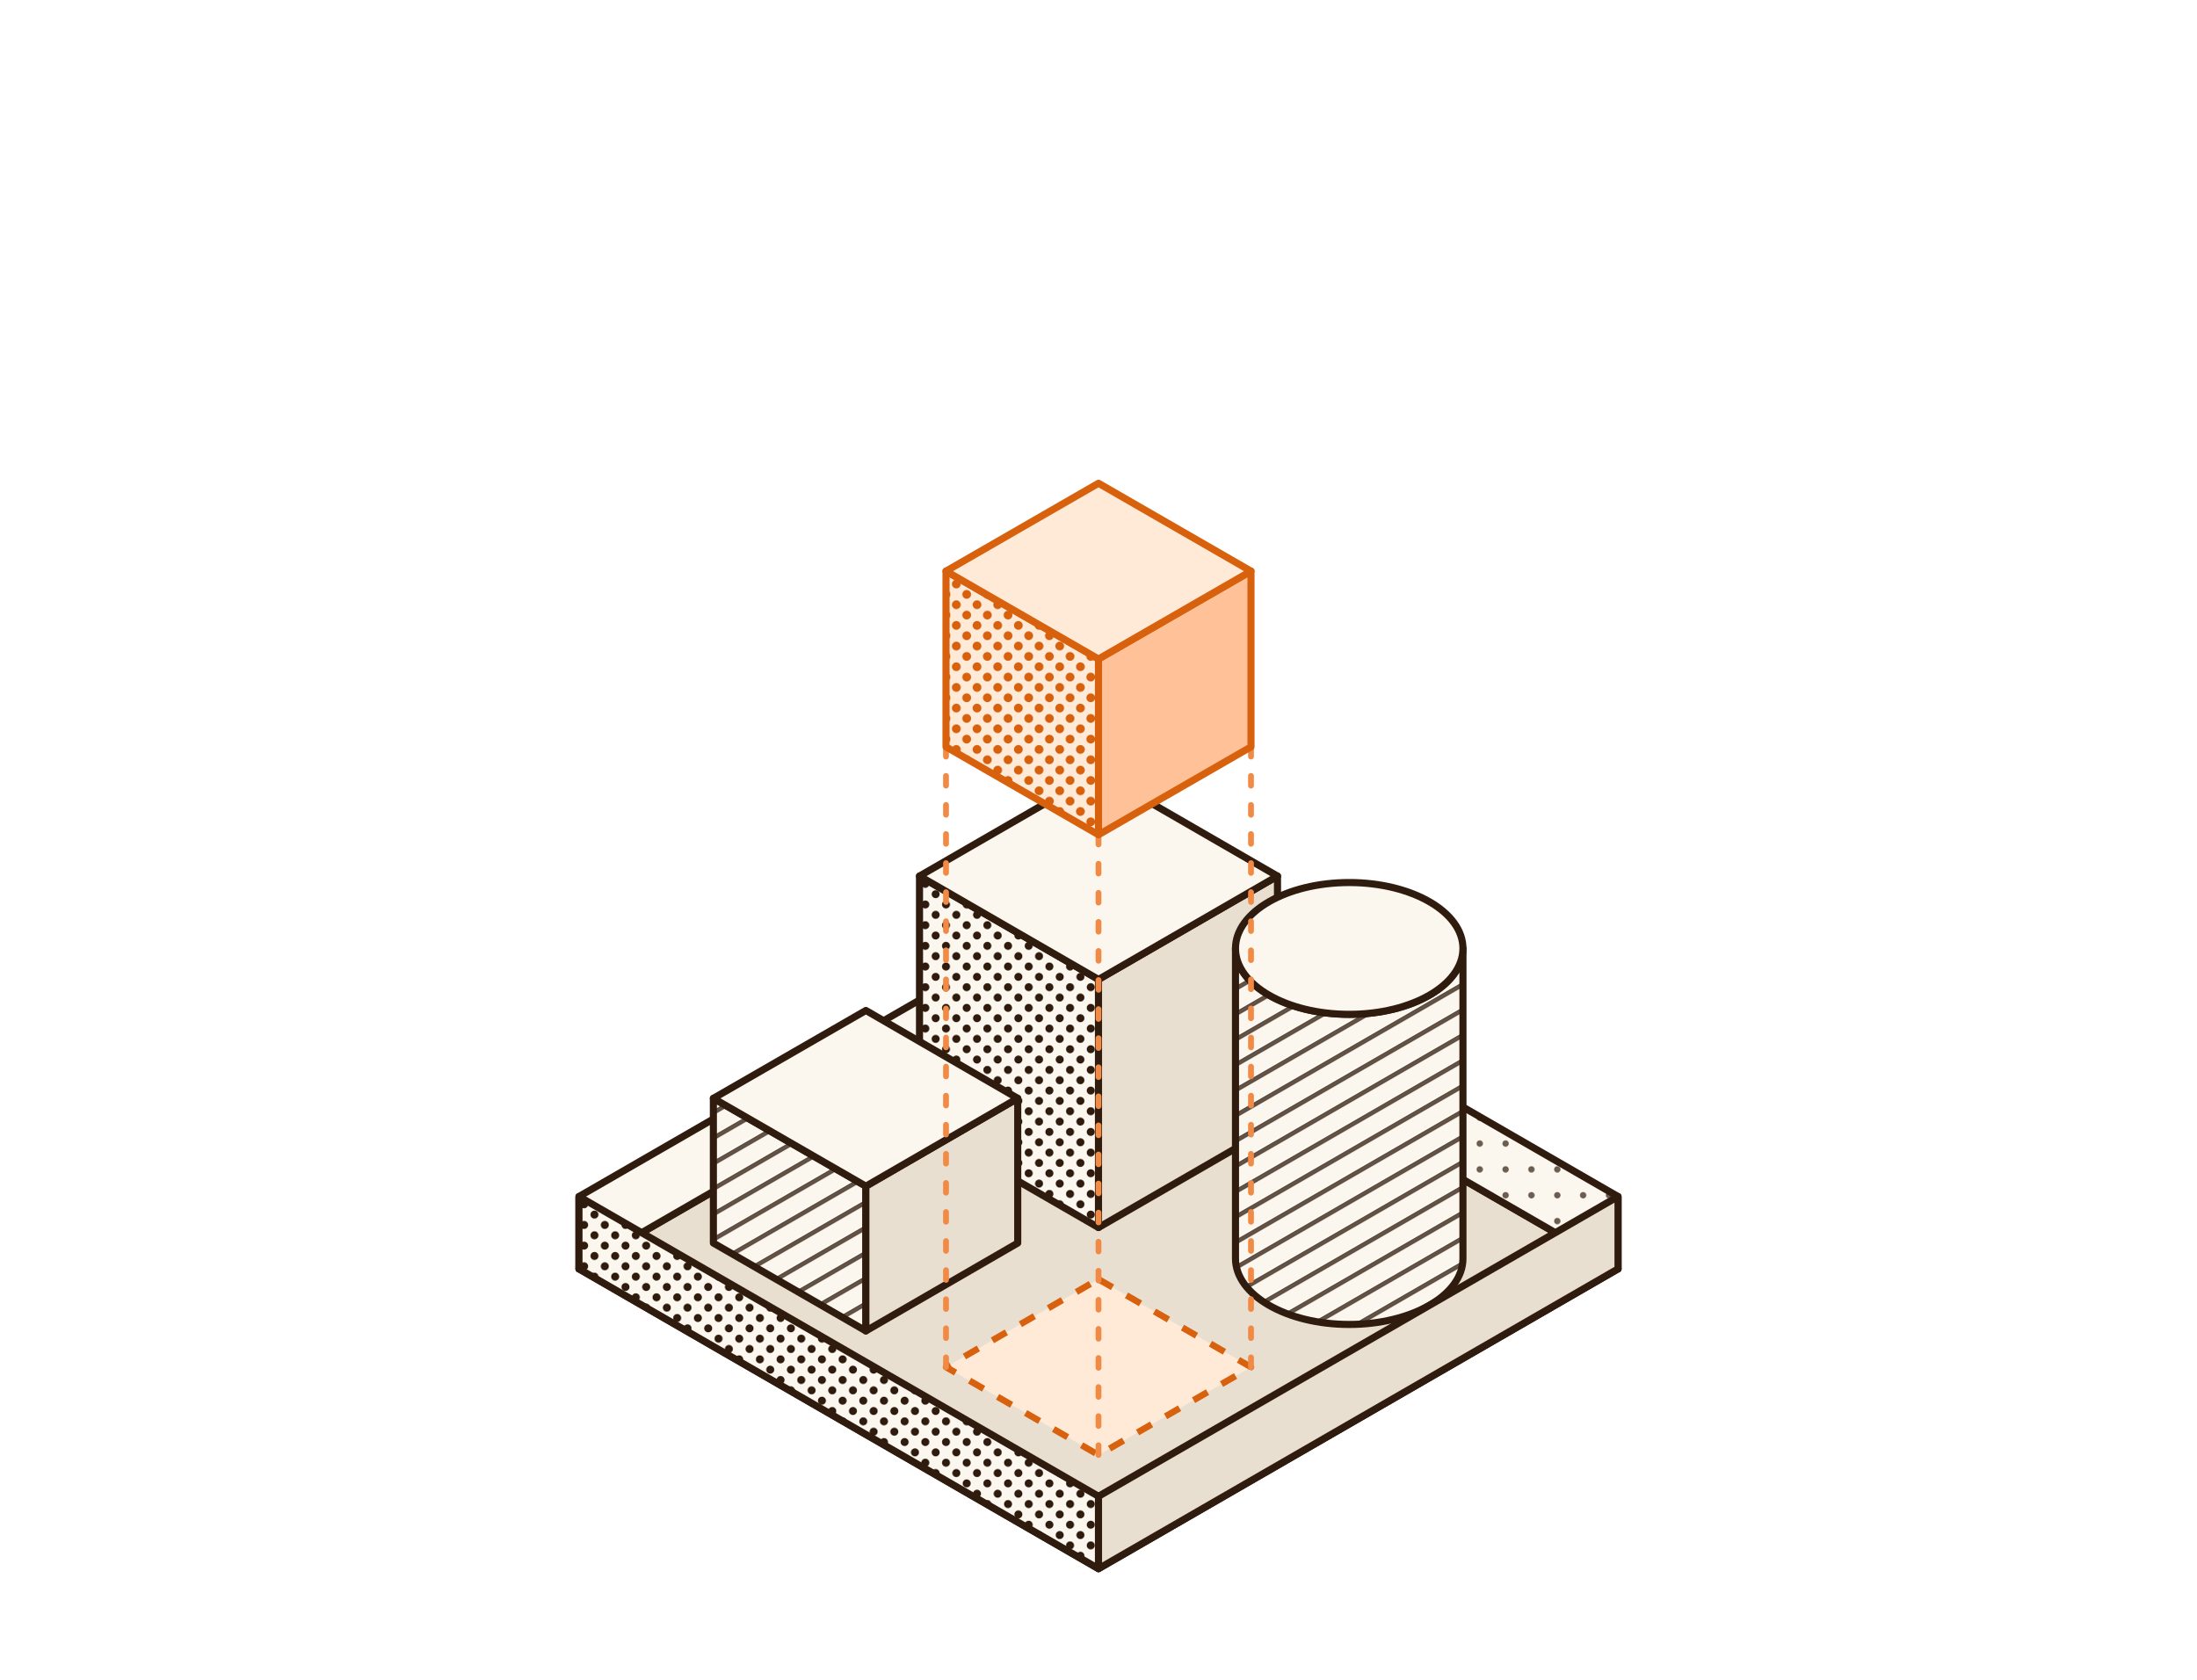
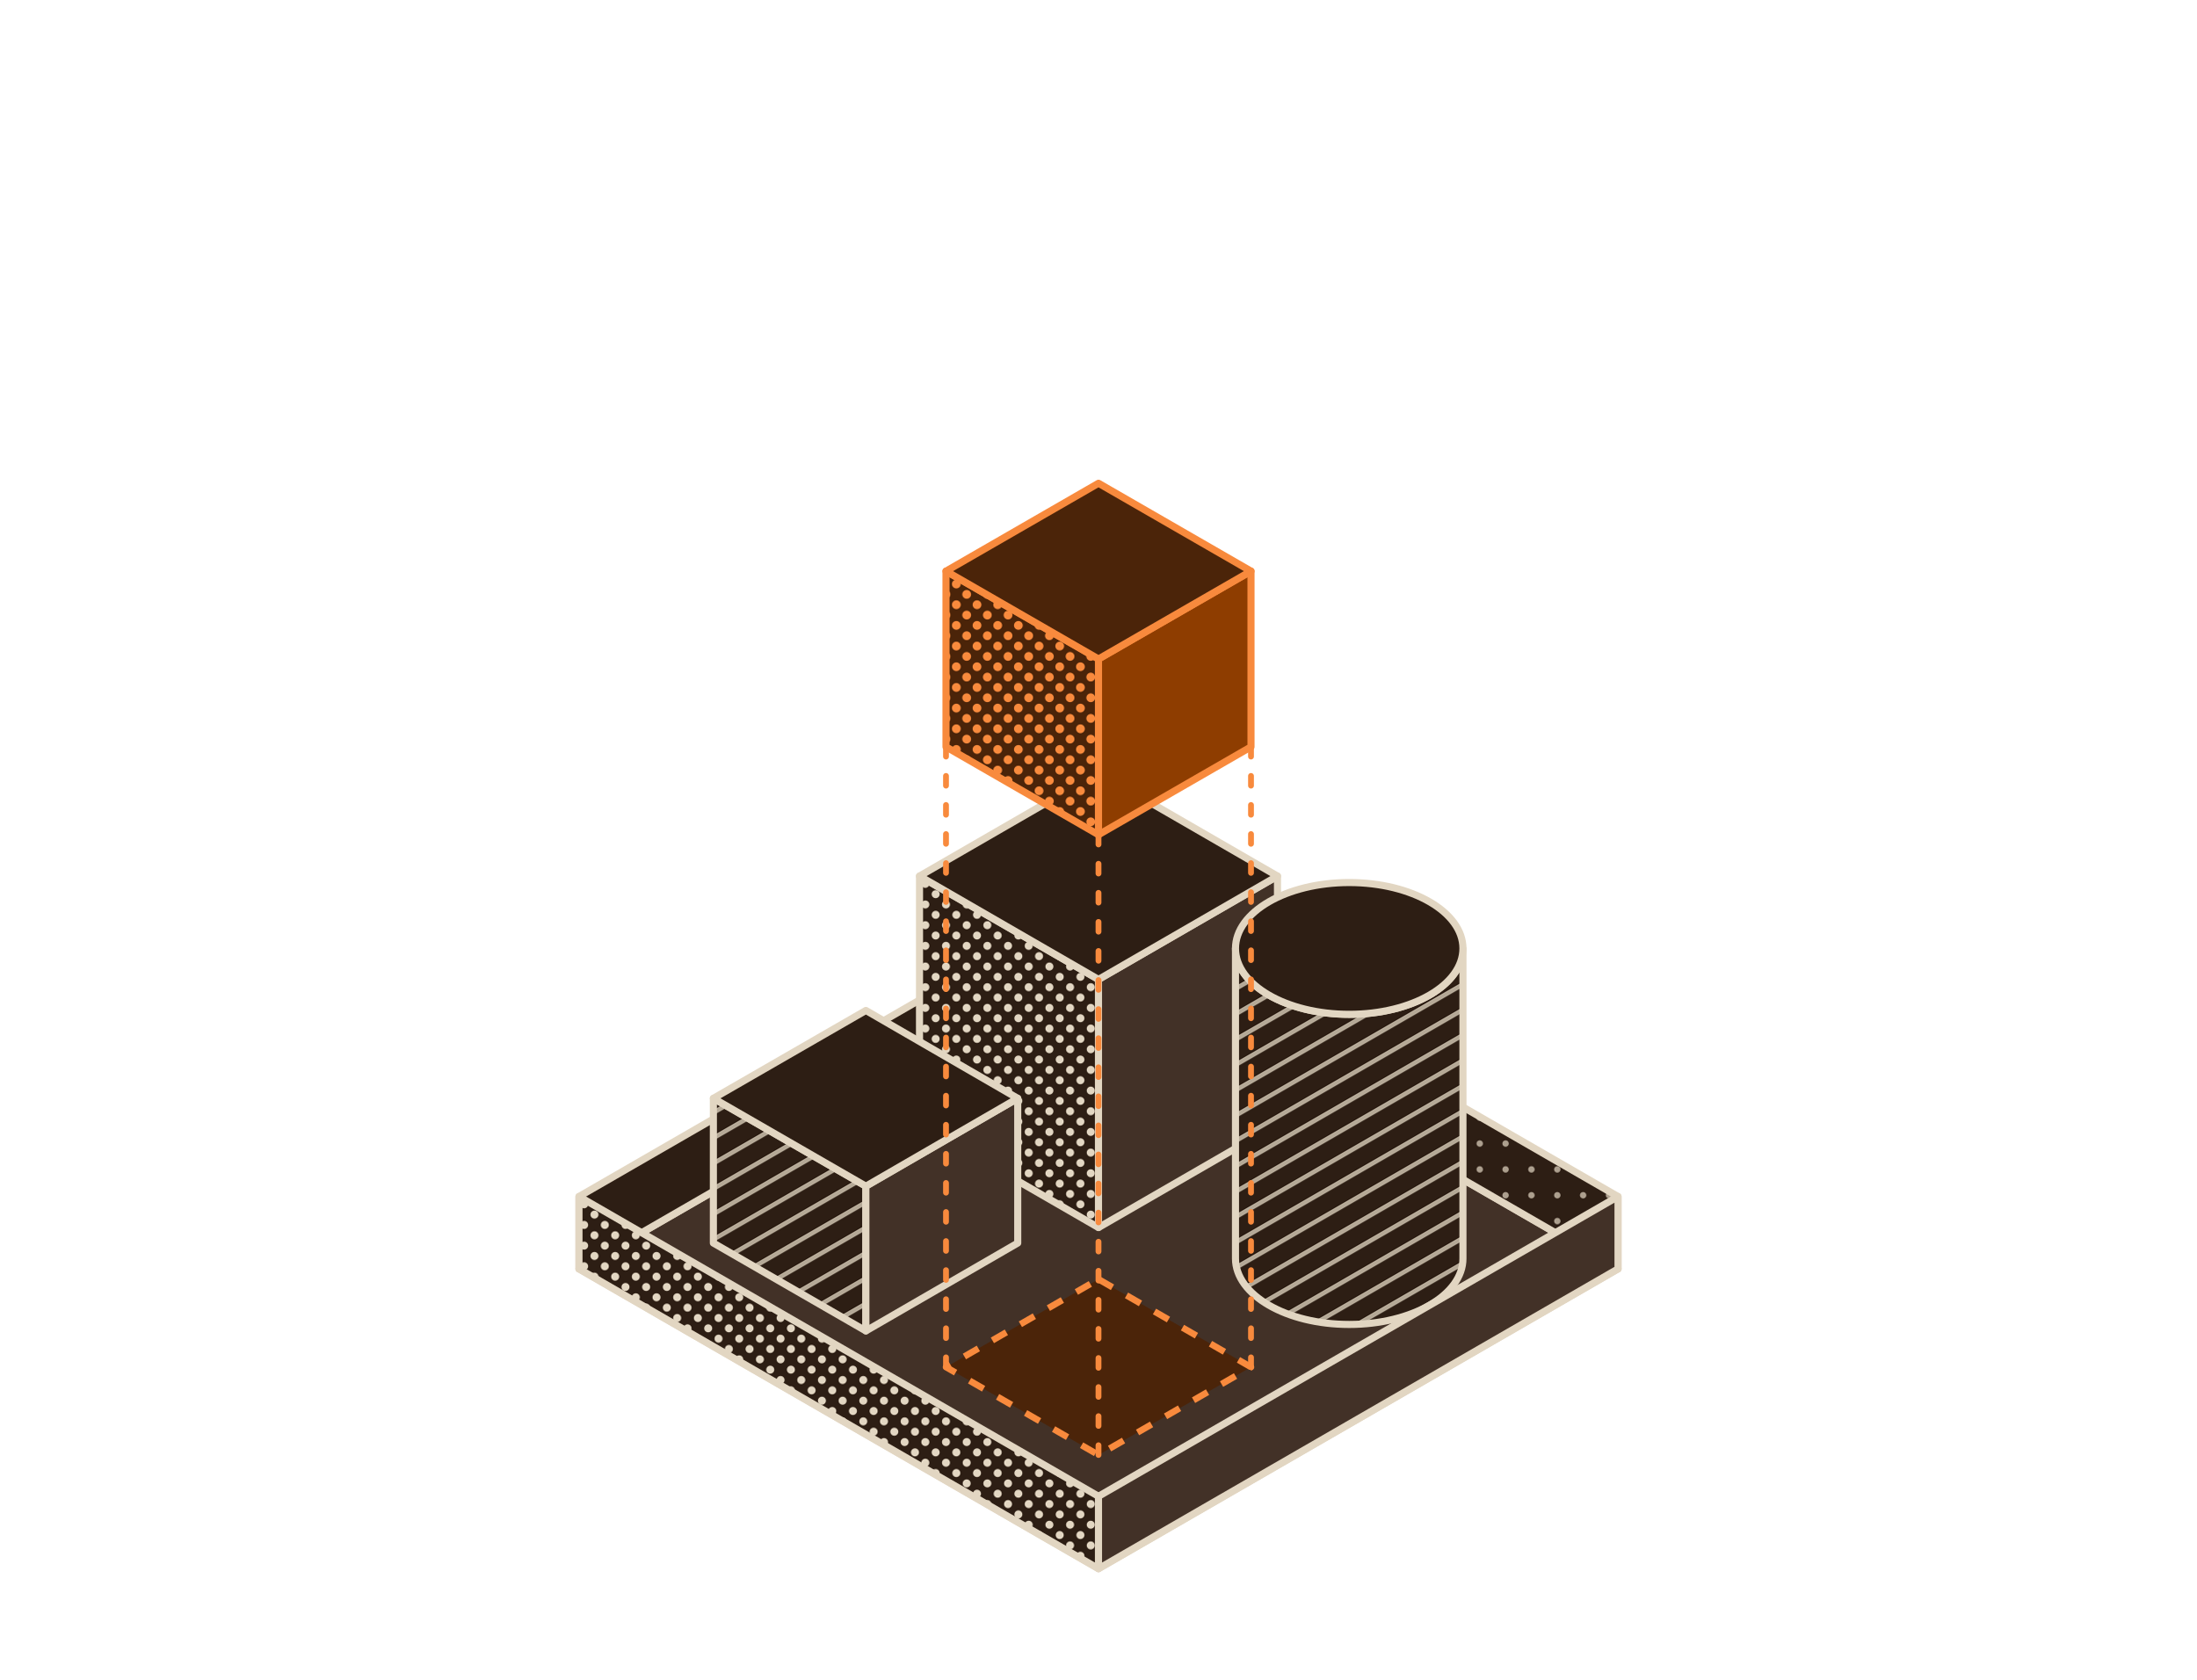
<svg xmlns="http://www.w3.org/2000/svg" viewBox="0 0 340 260" width="340" height="260" focusable="false">
  <defs>
    <pattern id="sto-dots" width="3.2" height="3.2" patternUnits="userSpaceOnUse">
-       <rect width="3.2" height="3.2" fill="#fbf7ef" />
-       <circle cx="0.8" cy="0.8" r="0.62" fill="#301c0e" />
-       <circle cx="2.4" cy="2.4" r="0.62" fill="#301c0e" />
+       <rect width="3.2" height="3.2" fill="#2d1e14" />
+       <circle cx="0.8" cy="0.8" r="0.62" fill="#e2d6c2" />
+       <circle cx="2.4" cy="2.4" r="0.62" fill="#e2d6c2" />
    </pattern>
    <pattern id="sto-fine" width="4" height="4" patternUnits="userSpaceOnUse">
-       <rect width="4" height="4" fill="#fbf7ef" />
-       <circle cx="1" cy="1" r="0.5" fill="#301c0e" opacity="0.7" />
+       <rect width="4" height="4" fill="#2d1e14" />
+       <circle cx="1" cy="1" r="0.5" fill="#e2d6c2" opacity="0.7" />
    </pattern>
    <pattern id="sto-hatch" width="3.4" height="3.4" patternUnits="userSpaceOnUse" patternTransform="rotate(-30)">
-       <rect width="3.4" height="3.4" fill="#fbf7ef" />
-       <rect width="3.4" height="0.7" fill="#301c0e" opacity="0.75" />
+       <rect width="3.4" height="3.4" fill="#2d1e14" />
+       <rect width="3.4" height="0.7" fill="#e2d6c2" opacity="0.75" />
    </pattern>
    <pattern id="sto-adots" width="3.2" height="3.2" patternUnits="userSpaceOnUse">
-       <rect width="3.2" height="3.2" fill="#ffead8" />
-       <circle cx="0.8" cy="0.8" r="0.68" fill="#d8610e" />
-       <circle cx="2.4" cy="2.4" r="0.68" fill="#d8610e" />
+       <rect width="3.2" height="3.2" fill="#4b2409" />
+       <circle cx="0.8" cy="0.8" r="0.68" fill="#f88a3d" />
+       <circle cx="2.4" cy="2.4" r="0.68" fill="#f88a3d" />
    </pattern>
    <pattern id="sto-ahatch" width="3.4" height="3.4" patternUnits="userSpaceOnUse" patternTransform="rotate(-30)">
-       <rect width="3.4" height="3.4" fill="#ffead8" />
-       <rect width="3.4" height="0.8" fill="#d8610e" />
+       <rect width="3.4" height="3.4" fill="#4b2409" />
+       <rect width="3.4" height="0.8" fill="#f88a3d" />
    </pattern>
  </defs>
-   <polygon points="170,150 250.4,196.4 170,242.8 89.6,196.4" fill="#e9dfd0" stroke="#301c0e" stroke-width="1.1" stroke-linejoin="round" />
-   <polygon points="170,150 170,138.8 250.4,185.2 250.4,196.4" fill="url(#sto-fine)" stroke="#301c0e" stroke-width="1.1" stroke-linejoin="round" />
-   <polygon points="170,150 170,138.8 89.6,185.2 89.6,196.4" fill="#fbf7ef" stroke="#301c0e" stroke-width="1.1" stroke-linejoin="round" />
-   <polygon points="142.3,135.6 170,151.6 170,190 142.3,174" fill="#fbf7ef" />
-   <polygon points="142.3,135.6 170,151.6 170,190 142.3,174" fill="url(#sto-dots)" stroke="#301c0e" stroke-width="1.1" stroke-linejoin="round" />
-   <polygon points="197.7,135.6 170,151.6 170,190 197.7,174" fill="#fbf7ef" />
-   <polygon points="197.7,135.6 170,151.6 170,190 197.7,174" fill="#e9dfd0" stroke="#301c0e" stroke-width="1.1" stroke-linejoin="round" />
-   <polygon points="170,119.6 197.7,135.6 170,151.6 142.3,135.6" fill="#fbf7ef" />
-   <polygon points="170,119.6 197.7,135.6 170,151.6 142.3,135.6" fill="#fbf7ef" stroke="#301c0e" stroke-width="1.1" stroke-linejoin="round" />
-   <path d="M191.2 146.8 L191.2 194.8 A17.6 10.2 0 0 0 226.4 194.8 L226.4 146.8 A17.6 10.2 0 0 1 191.2 146.8 Z" fill="#fbf7ef" />
-   <path d="M191.2 146.8 L191.2 194.8 A17.6 10.2 0 0 0 226.4 194.8 L226.4 146.8 A17.6 10.2 0 0 1 191.2 146.8 Z" fill="url(#sto-hatch)" stroke="#301c0e" stroke-width="1.1" stroke-linejoin="round" />
-   <ellipse cx="208.8" cy="146.8" rx="17.6" ry="10.2" fill="#fbf7ef" />
-   <ellipse cx="208.8" cy="146.8" rx="17.6" ry="10.2" fill="#fbf7ef" stroke="#301c0e" stroke-width="1.1" />
-   <polygon points="110.4,170 134,183.6 134,206 110.4,192.4" fill="#fbf7ef" />
-   <polygon points="110.4,170 134,183.6 134,206 110.4,192.4" fill="url(#sto-hatch)" stroke="#301c0e" stroke-width="1.1" stroke-linejoin="round" />
-   <polygon points="157.5,170 134,183.6 134,206 157.5,192.4" fill="#fbf7ef" />
-   <polygon points="157.5,170 134,183.6 134,206 157.5,192.4" fill="#e9dfd0" stroke="#301c0e" stroke-width="1.1" stroke-linejoin="round" />
-   <polygon points="134,156.4 157.5,170 134,183.6 110.4,170" fill="#fbf7ef" />
-   <polygon points="134,156.4 157.5,170 134,183.6 110.4,170" fill="#fbf7ef" stroke="#301c0e" stroke-width="1.1" stroke-linejoin="round" />
-   <polygon points="170,198 193.6,211.6 170,225.2 146.4,211.6" fill="#ffead8" stroke="#d8610e" stroke-width="1" stroke-linejoin="round" stroke-dasharray="2.5 2.5" />
-   <polygon points="89.6,185.2 170,231.6 170,242.8 89.6,196.4" fill="#fbf7ef" />
-   <polygon points="89.6,185.2 170,231.6 170,242.8 89.6,196.4" fill="url(#sto-dots)" stroke="#301c0e" stroke-width="1.1" stroke-linejoin="round" />
-   <polygon points="250.4,185.2 170,231.6 170,242.8 250.4,196.4" fill="#fbf7ef" />
-   <polygon points="250.4,185.2 170,231.6 170,242.8 250.4,196.4" fill="#e9dfd0" stroke="#301c0e" stroke-width="1.1" stroke-linejoin="round" />
-   <polyline points="146.4,211.6 146.4,115.6" fill="none" stroke="#f08a45" stroke-width="0.9" stroke-linecap="round" stroke-linejoin="round" stroke-dasharray="1.5 3" />
-   <polyline points="170,225.2 170,129.2" fill="none" stroke="#f08a45" stroke-width="0.9" stroke-linecap="round" stroke-linejoin="round" stroke-dasharray="1.5 3" />
-   <polyline points="193.6,211.6 193.6,115.6" fill="none" stroke="#f08a45" stroke-width="0.9" stroke-linecap="round" stroke-linejoin="round" stroke-dasharray="1.5 3" />
+   <polygon points="170,150 250.4,196.4 170,242.8 89.6,196.4" fill="#423127" stroke="#e2d6c2" stroke-width="1.1" stroke-linejoin="round" />
+   <polygon points="170,150 170,138.8 250.4,185.2 250.4,196.4" fill="url(#sto-fine)" stroke="#e2d6c2" stroke-width="1.1" stroke-linejoin="round" />
+   <polygon points="170,150 170,138.8 89.6,185.2 89.6,196.4" fill="#2d1e14" stroke="#e2d6c2" stroke-width="1.1" stroke-linejoin="round" />
+   <polygon points="142.3,135.6 170,151.6 170,190 142.3,174" fill="#2d1e14" />
+   <polygon points="142.3,135.6 170,151.6 170,190 142.3,174" fill="url(#sto-dots)" stroke="#e2d6c2" stroke-width="1.1" stroke-linejoin="round" />
+   <polygon points="197.7,135.6 170,151.6 170,190 197.7,174" fill="#2d1e14" />
+   <polygon points="197.7,135.6 170,151.6 170,190 197.7,174" fill="#423127" stroke="#e2d6c2" stroke-width="1.1" stroke-linejoin="round" />
+   <polygon points="170,119.6 197.7,135.6 170,151.6 142.3,135.6" fill="#2d1e14" />
+   <polygon points="170,119.6 197.7,135.6 170,151.6 142.3,135.6" fill="#2d1e14" stroke="#e2d6c2" stroke-width="1.1" stroke-linejoin="round" />
+   <path d="M191.2 146.8 L191.2 194.8 A17.6 10.2 0 0 0 226.4 194.8 L226.4 146.8 A17.6 10.2 0 0 1 191.2 146.8 Z" fill="#2d1e14" />
+   <path d="M191.2 146.8 L191.2 194.8 A17.6 10.2 0 0 0 226.4 194.8 L226.4 146.8 A17.6 10.2 0 0 1 191.2 146.8 Z" fill="url(#sto-hatch)" stroke="#e2d6c2" stroke-width="1.1" stroke-linejoin="round" />
+   <ellipse cx="208.8" cy="146.8" rx="17.6" ry="10.2" fill="#2d1e14" />
+   <ellipse cx="208.8" cy="146.8" rx="17.6" ry="10.2" fill="#2d1e14" stroke="#e2d6c2" stroke-width="1.1" />
+   <polygon points="110.4,170 134,183.6 134,206 110.4,192.4" fill="#2d1e14" />
+   <polygon points="110.4,170 134,183.6 134,206 110.4,192.4" fill="url(#sto-hatch)" stroke="#e2d6c2" stroke-width="1.1" stroke-linejoin="round" />
+   <polygon points="157.5,170 134,183.6 134,206 157.5,192.4" fill="#2d1e14" />
+   <polygon points="157.5,170 134,183.6 134,206 157.5,192.4" fill="#423127" stroke="#e2d6c2" stroke-width="1.1" stroke-linejoin="round" />
+   <polygon points="134,156.4 157.5,170 134,183.6 110.4,170" fill="#2d1e14" />
+   <polygon points="134,156.4 157.5,170 134,183.6 110.4,170" fill="#2d1e14" stroke="#e2d6c2" stroke-width="1.1" stroke-linejoin="round" />
+   <polygon points="170,198 193.6,211.6 170,225.2 146.4,211.6" fill="#4b2409" stroke="#f88a3d" stroke-width="1" stroke-linejoin="round" stroke-dasharray="2.5 2.5" />
+   <polygon points="89.6,185.2 170,231.6 170,242.8 89.6,196.4" fill="#2d1e14" />
+   <polygon points="89.6,185.2 170,231.6 170,242.8 89.6,196.4" fill="url(#sto-dots)" stroke="#e2d6c2" stroke-width="1.1" stroke-linejoin="round" />
+   <polygon points="250.4,185.2 170,231.6 170,242.8 250.4,196.4" fill="#2d1e14" />
+   <polygon points="250.4,185.2 170,231.6 170,242.8 250.4,196.4" fill="#423127" stroke="#e2d6c2" stroke-width="1.1" stroke-linejoin="round" />
+   <polyline points="146.4,211.6 146.4,115.6" fill="none" stroke="#f88a3d" stroke-width="0.9" stroke-linecap="round" stroke-linejoin="round" stroke-dasharray="1.5 3" />
+   <polyline points="170,225.2 170,129.2" fill="none" stroke="#f88a3d" stroke-width="0.9" stroke-linecap="round" stroke-linejoin="round" stroke-dasharray="1.5 3" />
+   <polyline points="193.6,211.6 193.6,115.6" fill="none" stroke="#f88a3d" stroke-width="0.9" stroke-linecap="round" stroke-linejoin="round" stroke-dasharray="1.5 3" />
  <g class="hv" style="--hy:30px">
    <g class="fl">
-       <polygon points="146.4,88.4 170,102 170,129.2 146.4,115.6" fill="#fbf7ef" />
-       <polygon points="146.4,88.4 170,102 170,129.2 146.4,115.6" fill="url(#sto-adots)" stroke="#d8610e" stroke-width="1.1" stroke-linejoin="round" />
-       <polygon points="193.6,88.4 170,102 170,129.2 193.6,115.6" fill="#fbf7ef" />
-       <polygon points="193.6,88.4 170,102 170,129.2 193.6,115.6" fill="#ffc298" stroke="#d8610e" stroke-width="1.1" stroke-linejoin="round" />
-       <polygon points="170,74.8 193.6,88.4 170,102 146.4,88.4" fill="#fbf7ef" />
-       <polygon points="170,74.8 193.6,88.4 170,102 146.4,88.4" fill="#ffead8" stroke="#d8610e" stroke-width="1.1" stroke-linejoin="round" />
+       <polygon points="146.4,88.4 170,102 170,129.2 146.4,115.6" fill="#2d1e14" />
+       <polygon points="146.4,88.4 170,102 170,129.2 146.4,115.6" fill="url(#sto-adots)" stroke="#f88a3d" stroke-width="1.1" stroke-linejoin="round" />
+       <polygon points="193.6,88.4 170,102 170,129.2 193.6,115.6" fill="#2d1e14" />
+       <polygon points="193.6,88.4 170,102 170,129.2 193.6,115.6" fill="#8e3d00" stroke="#f88a3d" stroke-width="1.1" stroke-linejoin="round" />
+       <polygon points="170,74.8 193.6,88.4 170,102 146.4,88.4" fill="#2d1e14" />
+       <polygon points="170,74.8 193.6,88.4 170,102 146.4,88.4" fill="#4b2409" stroke="#f88a3d" stroke-width="1.1" stroke-linejoin="round" />
    </g>
  </g>
</svg>
